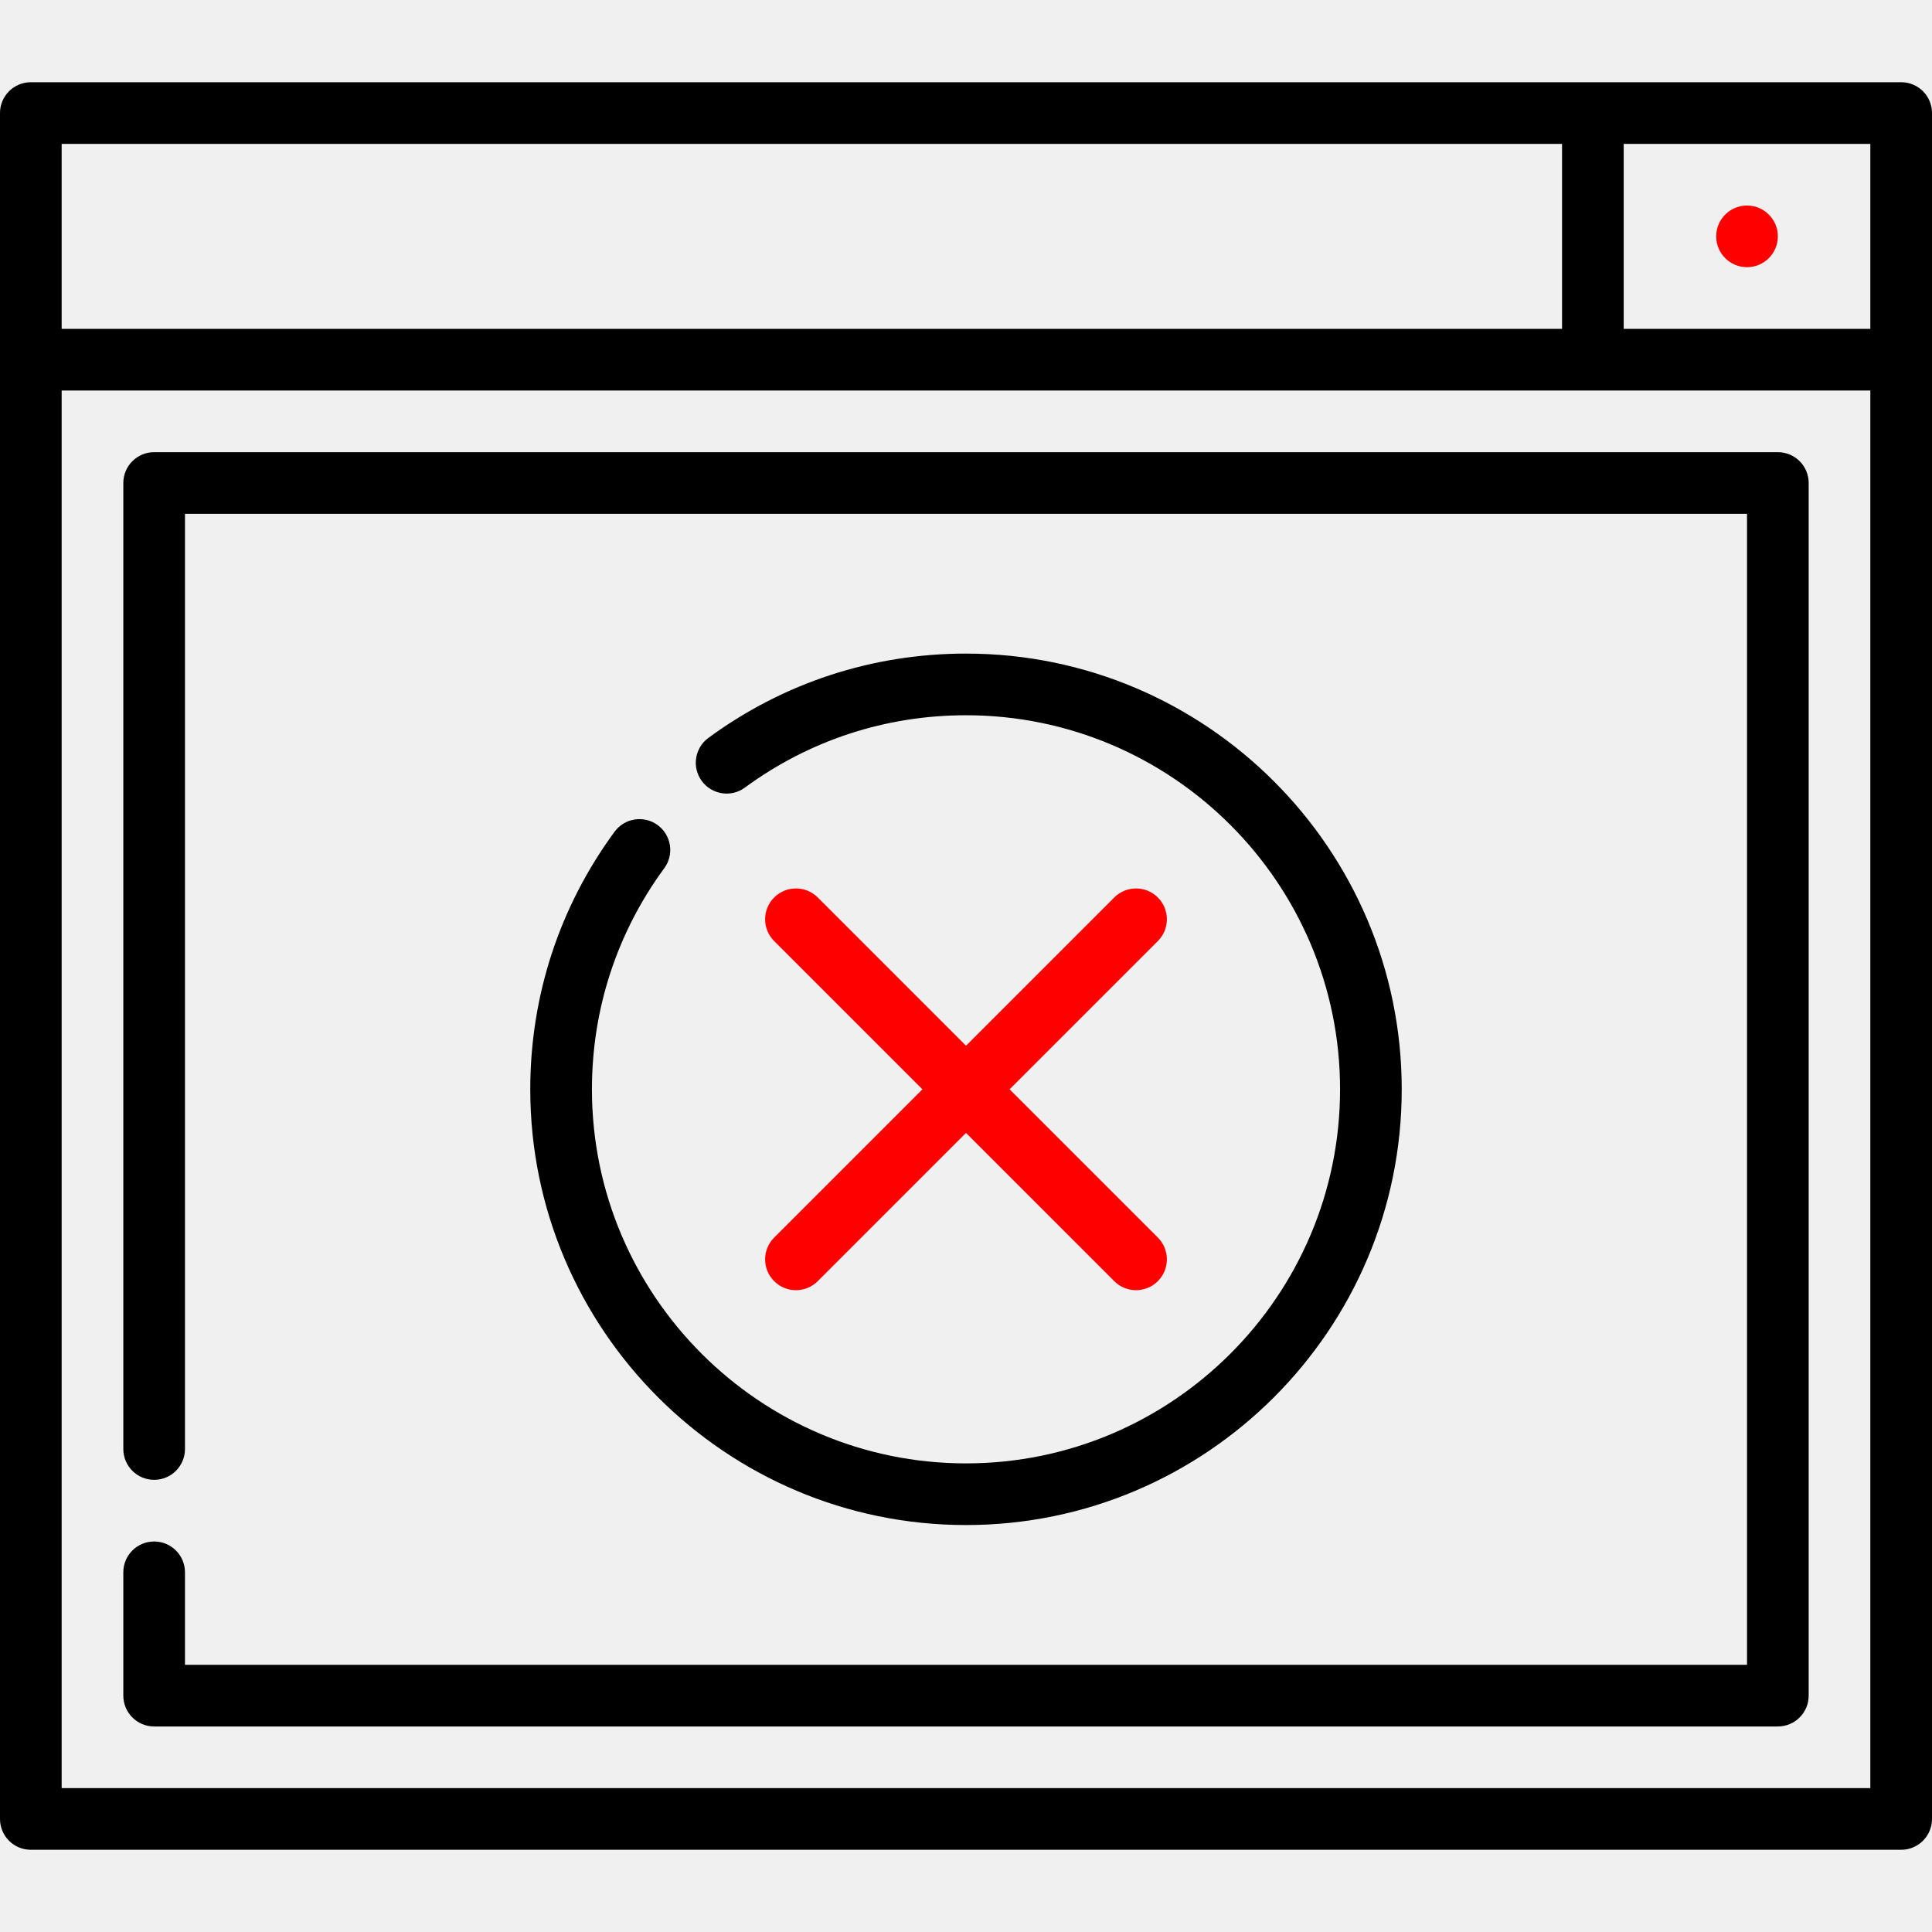
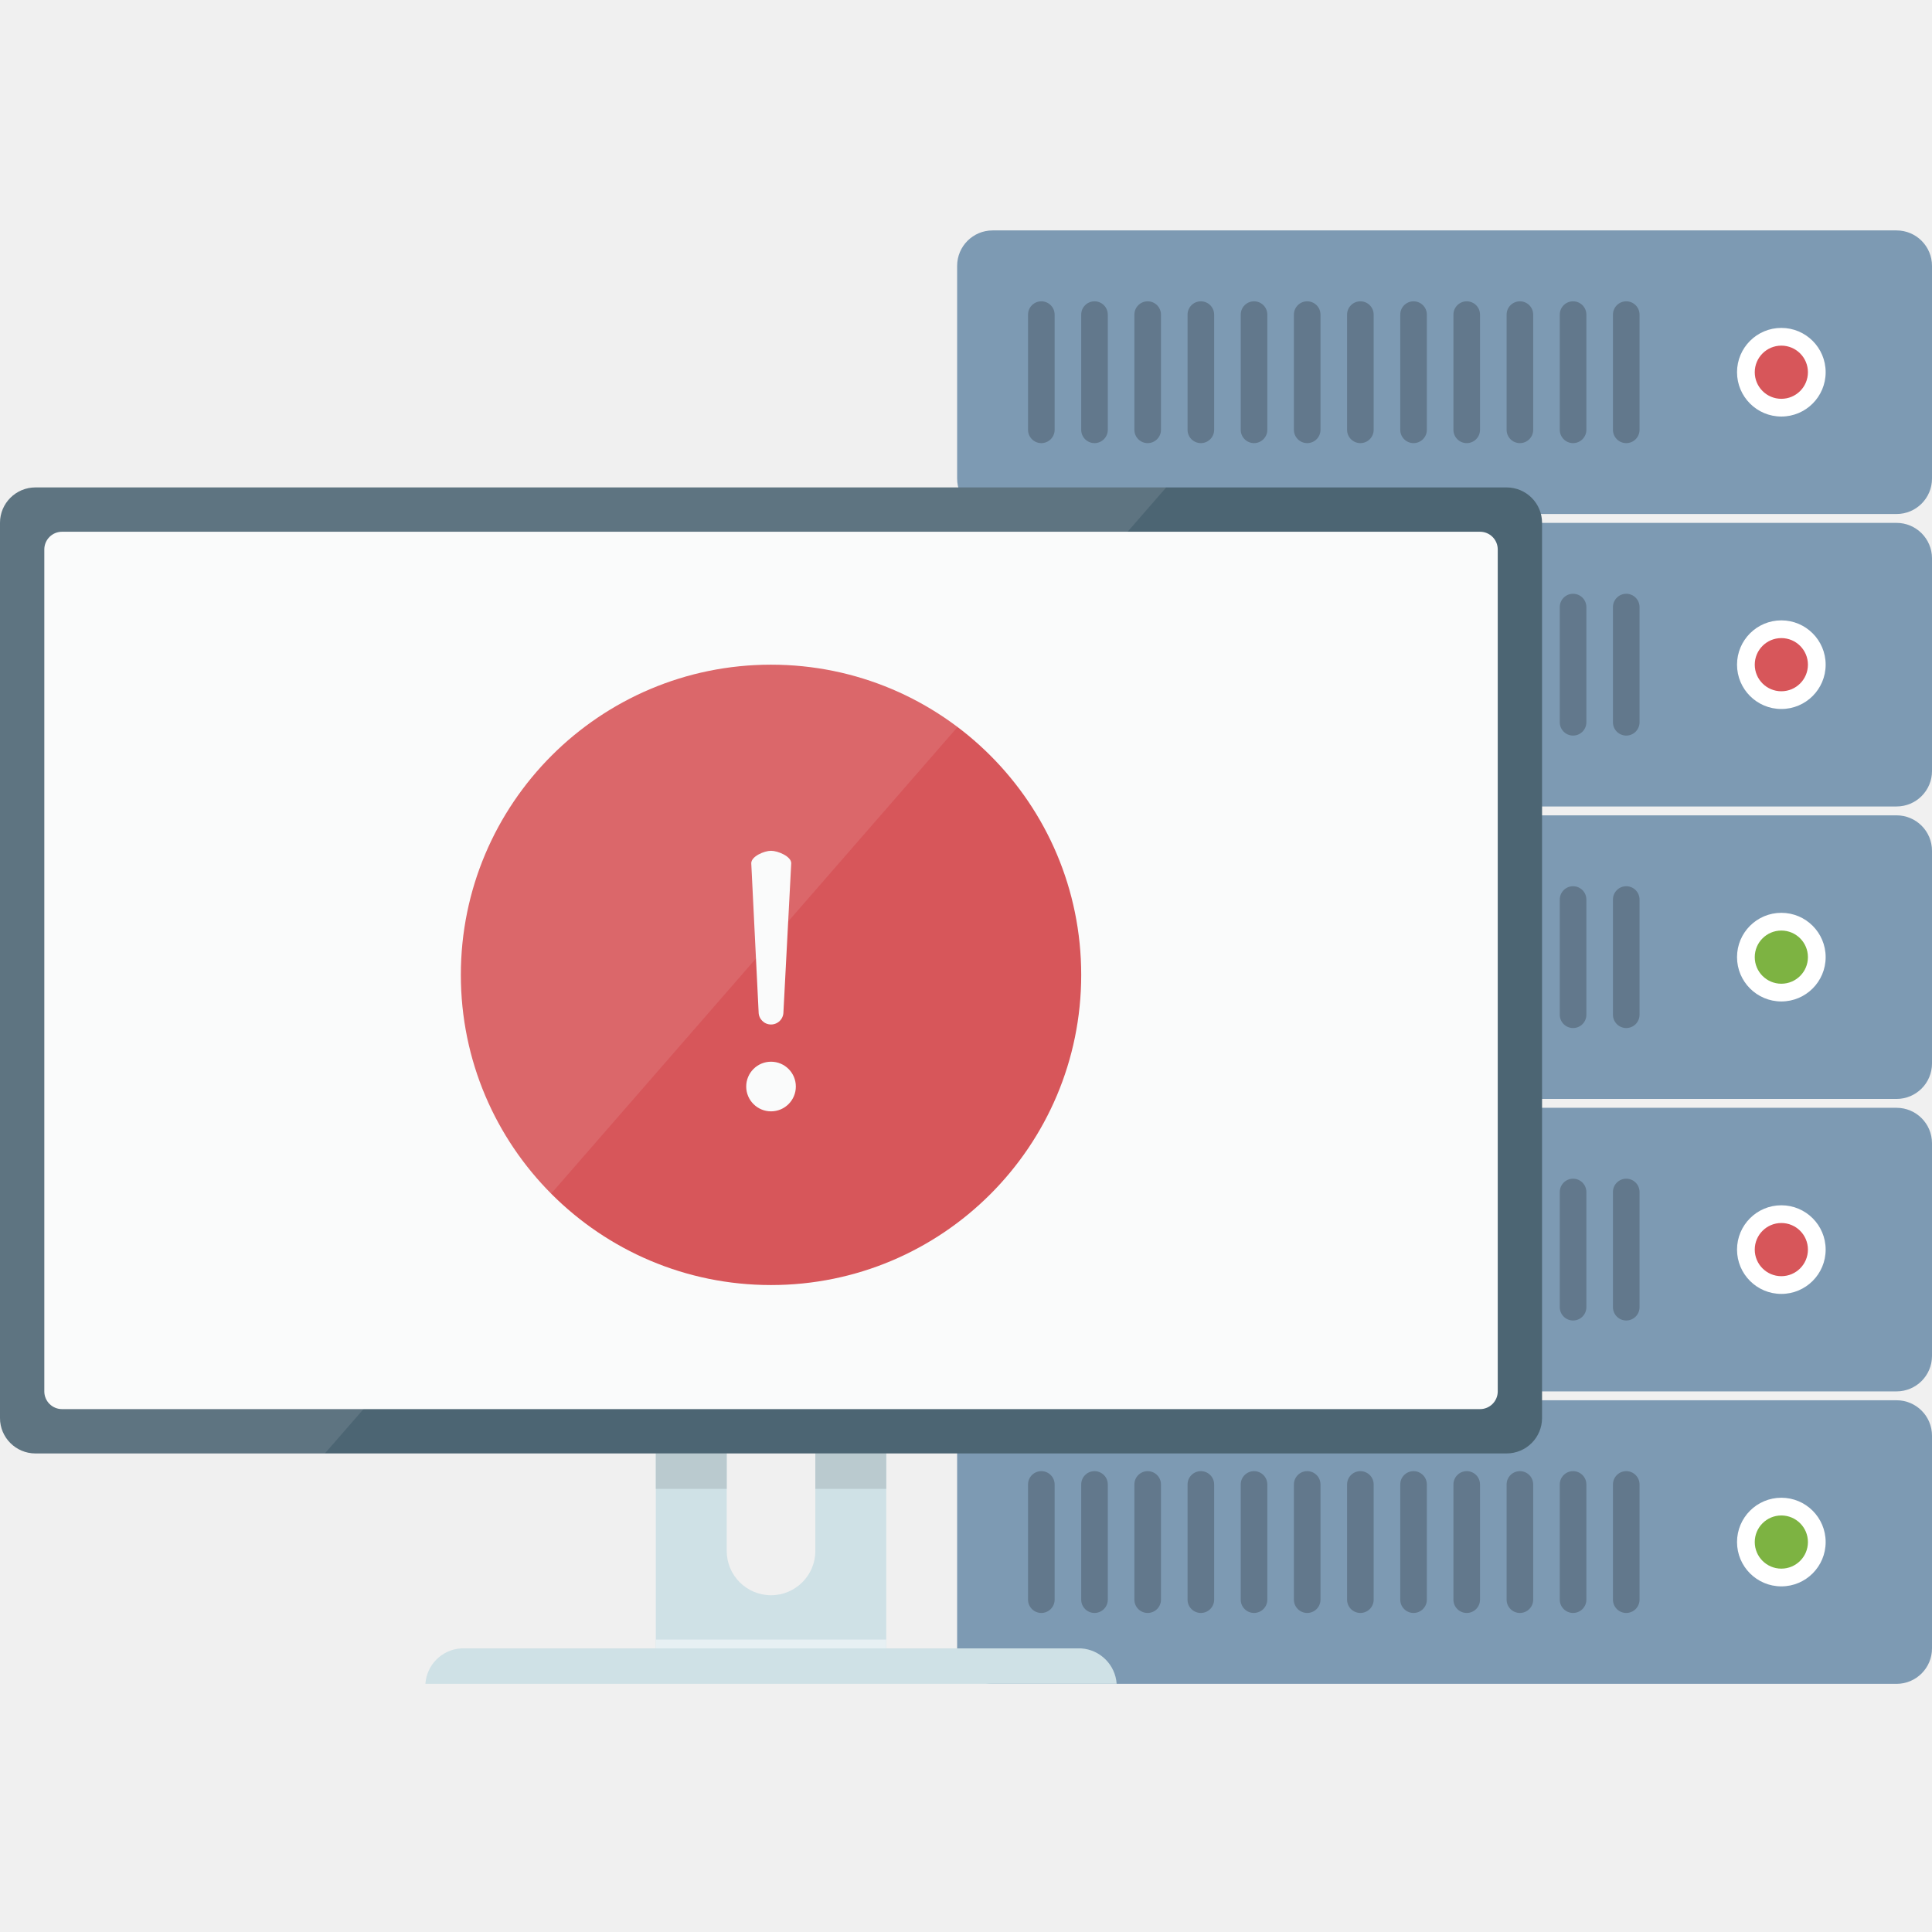
- <svg xmlns="http://www.w3.org/2000/svg" version="1.1" id="Layer_1" x="0px" y="0px" viewBox="0 0 512 512" style="enable-background:new 0 0 512 512;" xml:space="preserve">
-   <g>
-     <g>
-       <path d="M503.83,21.787H8.17c-4.512,0-8.17,3.657-8.17,8.17v452.085c0,4.513,3.658,8.17,8.17,8.17h495.66    c4.513,0,8.17-3.657,8.17-8.17V29.957C512,25.444,508.343,21.787,503.83,21.787z M16.34,38.128h397.617v49.021H16.34V38.128z     M495.66,473.872H16.34V103.489H495.66V473.872z M495.66,87.149h-65.362V38.128h65.362V87.149z" />
+ <svg xmlns="http://www.w3.org/2000/svg" id="Server_Error" data-name="Server Error" width="218" height="218" viewBox="0 0 218 218">
+   <defs>
+     <style>.cls-1{fill:#7d9ab3;}.cls-1,.cls-11,.cls-2,.cls-3,.cls-4,.cls-5,.cls-6{fill-rule:evenodd;}.cls-11,.cls-2{fill:#fff;}.cls-3{fill:#7db342;}.cls-4{fill:#62788c;}.cls-5{fill:#d7565a;}.cls-6{fill:#cfe1e6;}.cls-7{fill:#bacacf;}.cls-8{fill:#e7f0f3;}.cls-9{fill:#4c6573;}.cls-10{fill:#fafbfb;}.cls-11{opacity:0.1;}</style>
+   </defs>
+   <g id="Servers">
+     <g id="Server">
+       <path id="Body" class="cls-1" d="M112,158H214a4,4,0,0,1,4,4v24a4,4,0,0,1-4,4H112a4,4,0,0,1-4-4V162A4,4,0,0,1,112,158Z" />
+       <path id="Whote_Circle" data-name="Whote Circle" class="cls-2" d="M201,169a5,5,0,1,1-5,5A5,5,0,0,1,201,169Z" />
+       <path id="Dot" class="cls-3" d="M201,171a3,3,0,1,1-3,3A3,3,0,0,1,201,171Z" />
+       <g id="Grill">
+         <path class="cls-4" d="M117.5,166a1.5,1.5,0,0,0-1.5,1.5v13a1.5,1.5,0,0,0,3,0v-13A1.5,1.5,0,0,0,117.5,166Zm6,0a1.5,1.5,0,0,0-1.5,1.5v13a1.5,1.5,0,1,0,3,0v-13A1.5,1.5,0,0,0,123.5,166Zm6,0a1.5,1.5,0,0,0-1.5,1.5v13a1.5,1.5,0,1,0,3,0v-13A1.5,1.5,0,0,0,129.5,166Zm6,0a1.5,1.5,0,0,0-1.5,1.5v13a1.5,1.5,0,0,0,3,0v-13A1.5,1.5,0,0,0,135.5,166Zm6,0a1.5,1.5,0,0,0-1.5,1.5v13a1.5,1.5,0,0,0,3,0v-13A1.5,1.5,0,0,0,141.5,166Zm6,0a1.5,1.5,0,0,0-1.5,1.5v13a1.5,1.5,0,1,0,3,0v-13A1.5,1.5,0,0,0,147.5,166Zm6,0a1.5,1.5,0,0,0-1.5,1.5v13a1.5,1.5,0,1,0,3,0v-13A1.5,1.5,0,0,0,153.5,166Zm6,0a1.5,1.5,0,0,0-1.5,1.5v13a1.5,1.5,0,0,0,3,0v-13A1.5,1.5,0,0,0,159.5,166Zm6,0a1.5,1.5,0,0,0-1.5,1.5v13a1.5,1.5,0,1,0,3,0v-13A1.5,1.5,0,0,0,165.5,166Zm6,0a1.5,1.5,0,0,0-1.5,1.5v13a1.5,1.5,0,1,0,3,0v-13A1.5,1.5,0,0,0,171.5,166Zm6,0a1.5,1.5,0,0,0-1.5,1.5v13a1.5,1.5,0,0,0,3,0v-13A1.5,1.5,0,0,0,177.5,166Zm6,0a1.5,1.5,0,0,0-1.5,1.5v13a1.5,1.5,0,1,0,3,0v-13A1.5,1.5,0,0,0,183.5,166Z" />
+       </g>
+     </g>
+     <g id="Server-2" data-name="Server">
+       <path id="Body-2" data-name="Body" class="cls-1" d="M112,125H214a4,4,0,0,1,4,4v24a4,4,0,0,1-4,4H112a4,4,0,0,1-4-4V129A4,4,0,0,1,112,125Z" />
+       <path id="Whote_Circle-2" data-name="Whote Circle" class="cls-2" d="M201,136a5,5,0,1,1-5,5A5,5,0,0,1,201,136Z" />
+       <path id="Dot-2" data-name="Dot" class="cls-5" d="M201,138a3,3,0,1,1-3,3A3,3,0,0,1,201,138Z" />
+       <g id="Grill-2" data-name="Grill">
+         <path class="cls-4" d="M117.5,133a1.5,1.5,0,0,0-1.5,1.5v13a1.5,1.5,0,0,0,3,0v-13A1.5,1.5,0,0,0,117.5,133Zm6,0a1.5,1.5,0,0,0-1.5,1.5v13a1.5,1.5,0,1,0,3,0v-13A1.5,1.5,0,0,0,123.5,133Zm6,0a1.5,1.5,0,0,0-1.5,1.5v13a1.5,1.5,0,1,0,3,0v-13A1.5,1.5,0,0,0,129.5,133Zm6,0a1.5,1.5,0,0,0-1.5,1.5v13a1.5,1.5,0,0,0,3,0v-13A1.5,1.5,0,0,0,135.5,133Zm6,0a1.5,1.5,0,0,0-1.5,1.5v13a1.5,1.5,0,0,0,3,0v-13A1.5,1.5,0,0,0,141.5,133Zm6,0a1.5,1.5,0,0,0-1.5,1.5v13a1.5,1.5,0,1,0,3,0v-13A1.5,1.5,0,0,0,147.5,133Zm6,0a1.5,1.5,0,0,0-1.5,1.5v13a1.5,1.5,0,1,0,3,0v-13A1.5,1.5,0,0,0,153.5,133Zm6,0a1.5,1.5,0,0,0-1.5,1.5v13a1.5,1.5,0,0,0,3,0v-13A1.5,1.5,0,0,0,159.5,133Zm6,0a1.5,1.5,0,0,0-1.5,1.5v13a1.5,1.5,0,1,0,3,0v-13A1.5,1.5,0,0,0,165.5,133Zm6,0a1.5,1.5,0,0,0-1.5,1.5v13a1.5,1.5,0,1,0,3,0v-13A1.5,1.5,0,0,0,171.5,133Zm6,0a1.5,1.5,0,0,0-1.5,1.5v13a1.5,1.5,0,0,0,3,0v-13A1.5,1.5,0,0,0,177.5,133Zm6,0a1.5,1.5,0,0,0-1.5,1.5v13a1.5,1.5,0,1,0,3,0v-13A1.5,1.5,0,0,0,183.5,133Z" />
+       </g>
+     </g>
+     <g id="Server-3" data-name="Server">
+       <path id="Body-3" data-name="Body" class="cls-1" d="M112,92H214a4,4,0,0,1,4,4v24a4,4,0,0,1-4,4H112a4,4,0,0,1-4-4V96A4,4,0,0,1,112,92Z" />
+       <path id="Whote_Circle-3" data-name="Whote Circle" class="cls-2" d="M201,103a5,5,0,1,1-5,5A5,5,0,0,1,201,103Z" />
+       <path id="Dot-3" data-name="Dot" class="cls-3" d="M201,105a3,3,0,1,1-3,3A3,3,0,0,1,201,105Z" />
+       <g id="Grill-3" data-name="Grill">
+         <path class="cls-4" d="M117.5,100a1.5,1.5,0,0,0-1.5,1.5v13a1.5,1.5,0,0,0,3,0v-13A1.5,1.5,0,0,0,117.5,100Zm6,0a1.5,1.5,0,0,0-1.5,1.5v13a1.5,1.5,0,1,0,3,0v-13A1.5,1.5,0,0,0,123.5,100Zm6,0a1.5,1.5,0,0,0-1.5,1.5v13a1.5,1.5,0,1,0,3,0v-13A1.5,1.5,0,0,0,129.5,100Zm6,0a1.5,1.5,0,0,0-1.5,1.5v13a1.5,1.5,0,0,0,3,0v-13A1.5,1.5,0,0,0,135.5,100Zm6,0a1.5,1.5,0,0,0-1.5,1.5v13a1.5,1.5,0,0,0,3,0v-13A1.5,1.5,0,0,0,141.5,100Zm6,0a1.5,1.5,0,0,0-1.5,1.5v13a1.5,1.5,0,1,0,3,0v-13A1.5,1.5,0,0,0,147.5,100Zm6,0a1.5,1.5,0,0,0-1.5,1.5v13a1.5,1.5,0,1,0,3,0v-13A1.5,1.5,0,0,0,153.5,100Zm6,0a1.5,1.5,0,0,0-1.5,1.5v13a1.5,1.5,0,0,0,3,0v-13A1.5,1.5,0,0,0,159.5,100Zm6,0a1.5,1.5,0,0,0-1.5,1.5v13a1.5,1.5,0,1,0,3,0v-13A1.5,1.5,0,0,0,165.5,100Zm6,0a1.5,1.5,0,0,0-1.5,1.5v13a1.5,1.5,0,1,0,3,0v-13A1.5,1.5,0,0,0,171.5,100Zm6,0a1.5,1.5,0,0,0-1.5,1.5v13a1.5,1.5,0,0,0,3,0v-13A1.5,1.5,0,0,0,177.5,100Zm6,0a1.5,1.5,0,0,0-1.5,1.5v13a1.5,1.5,0,1,0,3,0v-13A1.5,1.5,0,0,0,183.5,100Z" />
+       </g>
+     </g>
+     <g id="Server-4" data-name="Server">
+       <path id="Body-4" data-name="Body" class="cls-1" d="M112,59H214a4,4,0,0,1,4,4V87a4,4,0,0,1-4,4H112a4,4,0,0,1-4-4V63A4,4,0,0,1,112,59Z" />
+       <path id="Whote_Circle-4" data-name="Whote Circle" class="cls-2" d="M201,70a5,5,0,1,1-5,5A5,5,0,0,1,201,70Z" />
+       <path id="Dot-4" data-name="Dot" class="cls-5" d="M201,72a3,3,0,1,1-3,3A3,3,0,0,1,201,72Z" />
+       <g id="Grill-4" data-name="Grill">
+         <path class="cls-4" d="M117.5,67a1.5,1.5,0,0,0-1.5,1.5v13a1.5,1.5,0,0,0,3,0v-13A1.5,1.5,0,0,0,117.5,67Zm6,0a1.5,1.5,0,0,0-1.5,1.5v13a1.5,1.5,0,1,0,3,0v-13A1.5,1.5,0,0,0,123.5,67Zm6,0a1.5,1.5,0,0,0-1.5,1.5v13a1.5,1.5,0,1,0,3,0v-13A1.5,1.5,0,0,0,129.5,67Zm6,0a1.5,1.5,0,0,0-1.5,1.5v13a1.5,1.5,0,0,0,3,0v-13A1.5,1.5,0,0,0,135.5,67Zm6,0a1.5,1.5,0,0,0-1.5,1.5v13a1.5,1.5,0,0,0,3,0v-13A1.5,1.5,0,0,0,141.5,67Zm6,0a1.5,1.5,0,0,0-1.5,1.5v13a1.5,1.5,0,1,0,3,0v-13A1.5,1.5,0,0,0,147.5,67Zm6,0a1.5,1.5,0,0,0-1.5,1.5v13a1.5,1.5,0,1,0,3,0v-13A1.5,1.5,0,0,0,153.5,67Zm6,0a1.5,1.5,0,0,0-1.5,1.5v13a1.5,1.5,0,0,0,3,0v-13A1.5,1.5,0,0,0,159.5,67Zm6,0a1.5,1.5,0,0,0-1.5,1.5v13a1.5,1.5,0,1,0,3,0v-13A1.5,1.5,0,0,0,165.5,67Zm6,0a1.5,1.5,0,0,0-1.5,1.5v13a1.5,1.5,0,1,0,3,0v-13A1.5,1.5,0,0,0,171.5,67Zm6,0a1.5,1.5,0,0,0-1.5,1.5v13a1.5,1.5,0,0,0,3,0v-13A1.5,1.5,0,0,0,177.5,67Zm6,0a1.5,1.5,0,0,0-1.5,1.5v13a1.5,1.5,0,1,0,3,0v-13A1.5,1.5,0,0,0,183.5,67Z" />
+       </g>
+     </g>
+     <g id="Server-5" data-name="Server">
+       <path id="Body-5" data-name="Body" class="cls-1" d="M112,26H214a4,4,0,0,1,4,4V54a4,4,0,0,1-4,4H112a4,4,0,0,1-4-4V30A4,4,0,0,1,112,26Z" />
+       <path id="Whote_Circle-5" data-name="Whote Circle" class="cls-2" d="M201,37a5,5,0,1,1-5,5A5,5,0,0,1,201,37Z" />
+       <path id="Dot-5" data-name="Dot" class="cls-5" d="M201,39a3,3,0,1,1-3,3A3,3,0,0,1,201,39Z" />
+       <g id="Grill-5" data-name="Grill">
+         <path class="cls-4" d="M117.5,34a1.5,1.5,0,0,0-1.5,1.5v13a1.5,1.5,0,0,0,3,0v-13A1.5,1.5,0,0,0,117.5,34Zm6,0a1.5,1.5,0,0,0-1.5,1.5v13a1.5,1.5,0,1,0,3,0v-13A1.5,1.5,0,0,0,123.5,34Zm6,0a1.5,1.5,0,0,0-1.5,1.5v13a1.5,1.5,0,1,0,3,0v-13A1.5,1.5,0,0,0,129.5,34Zm6,0a1.5,1.5,0,0,0-1.5,1.5v13a1.5,1.5,0,0,0,3,0v-13A1.5,1.5,0,0,0,135.5,34Zm6,0a1.5,1.5,0,0,0-1.5,1.5v13a1.5,1.5,0,0,0,3,0v-13A1.5,1.5,0,0,0,141.5,34Zm6,0a1.5,1.5,0,0,0-1.5,1.5v13a1.5,1.5,0,1,0,3,0v-13A1.5,1.5,0,0,0,147.5,34Zm6,0a1.5,1.5,0,0,0-1.5,1.5v13a1.5,1.5,0,1,0,3,0v-13A1.5,1.5,0,0,0,153.5,34Zm6,0a1.5,1.5,0,0,0-1.5,1.5v13a1.5,1.5,0,0,0,3,0v-13A1.5,1.5,0,0,0,159.5,34Zm6,0a1.5,1.5,0,0,0-1.5,1.5v13a1.5,1.5,0,1,0,3,0v-13A1.5,1.5,0,0,0,165.5,34Zm6,0a1.5,1.5,0,0,0-1.5,1.5v13a1.5,1.5,0,1,0,3,0v-13A1.5,1.5,0,0,0,171.5,34Zm6,0a1.5,1.5,0,0,0-1.5,1.5v13a1.5,1.5,0,0,0,3,0v-13A1.5,1.5,0,0,0,177.5,34Zm6,0a1.5,1.5,0,0,0-1.5,1.5v13a1.5,1.5,0,1,0,3,0v-13A1.5,1.5,0,0,0,183.5,34Z" />
+       </g>
    </g>
  </g>
-   <g>
-     <g>
-       <path d="M471.149,119.83H40.851c-4.512,0-8.17,3.657-8.17,8.17v256c0,4.513,3.658,8.17,8.17,8.17s8.17-3.657,8.17-8.17V136.17    h413.957v305.021H49.021v-24.511c0-4.513-3.658-8.17-8.17-8.17s-8.17,3.657-8.17,8.17v32.681c0,4.513,3.658,8.17,8.17,8.17    h430.298c4.513,0,8.17-3.657,8.17-8.17V128C479.319,123.487,475.662,119.83,471.149,119.83z" />
+   <g id="Screen">
+     <g id="Screen_Leg" data-name="Screen Leg">
+       <path class="cls-6" d="M122,186H100V151H74v35H52a4.3,4.3,0,0,0-4,4h78A4.3,4.3,0,0,0,122,186ZM92,175a5,5,0,1,1-10,0V159H92v16Z" />
    </g>
+     <rect id="Screen_Leg_Shadow" data-name="Screen Leg Shadow" class="cls-7" x="92" y="164" width="8" height="4" />
+     <rect id="Screen_Leg_Shadow-2" data-name="Screen Leg Shadow" class="cls-7" x="74" y="164" width="8" height="4" />
+     <rect id="Screen_Leg_Highlight" data-name="Screen Leg Highlight" class="cls-8" x="74" y="185" width="26" height="1" />
+     <rect id="Screen-2" data-name="Screen" class="cls-9" y="55" width="174" height="109" rx="4" ry="4" />
+     <rect id="Screen_Pixels" data-name="Screen Pixels" class="cls-10" x="5" y="60" width="164" height="99" rx="2" ry="2" />
+     <g id="Error">
+       <path class="cls-5" d="M87,75a35,35,0,1,0,35,35A35,35,0,0,0,87,75Zm0,21c0.77,0,2.28.63,2.28,1.4L88.4,114.2a1.4,1.4,0,0,1-2.8,0L84.77,97.4C84.77,96.63,86.23,96,87,96Zm0,29.4a2.8,2.8,0,1,1,2.8-2.8A2.8,2.8,0,0,1,87,125.4Z" />
+     </g>
+     <path id="Reflection" class="cls-11" d="M4,55H131.59L36.66,164H4a4,4,0,0,1-4-4V59A4,4,0,0,1,4,55Z" />
  </g>
-   <g>
-     <g>
-       <circle fill="red" cx="462.979" cy="62.638" r="8.17" />
-     </g>
-   </g>
-   <g>
-     <g>
-       <path d="M256,173.208c-24.755,0-48.362,7.727-68.27,22.343c-3.637,2.671-4.422,7.785-1.751,11.421    c2.671,3.638,7.786,4.421,11.421,1.751c17.084-12.544,37.349-19.174,58.6-19.174c54.662,0,99.132,44.47,99.132,99.132    s-44.47,99.132-99.132,99.132s-99.132-44.47-99.132-99.132c0-21.252,6.63-41.516,19.174-58.6c2.671-3.637,1.887-8.75-1.75-11.421    c-3.637-2.668-8.751-1.887-11.421,1.751c-14.618,19.907-22.344,43.515-22.344,68.27c0,63.671,51.8,115.472,115.472,115.472    c63.671,0,115.472-51.801,115.472-115.472S319.671,173.208,256,173.208z" />
-     </g>
-   </g>
-   <g>
-     <g>
-       <path fill="red" d="M267.555,288.681l39.286-39.286c3.191-3.192,3.191-8.364,0-11.555c-3.192-3.19-8.364-3.19-11.555,0L256,277.126    l-39.286-39.286c-3.191-3.19-8.364-3.19-11.554,0c-3.191,3.192-3.191,8.364,0,11.555l39.285,39.286l-39.285,39.286    c-3.191,3.191-3.191,8.363,0,11.555c1.595,1.595,3.686,2.392,5.777,2.392c2.091,0,4.182-0.797,5.777-2.392L256,300.236    l39.285,39.286c1.596,1.595,3.686,2.392,5.778,2.392c2.09,0,4.182-0.797,5.778-2.392c3.191-3.192,3.191-8.364,0-11.555    L267.555,288.681z" />
-     </g>
-   </g>
-   <g>
- </g>
-   <g>
- </g>
-   <g>
- </g>
-   <g>
- </g>
-   <g>
- </g>
-   <g>
- </g>
-   <g>
- </g>
-   <g>
- </g>
-   <g>
- </g>
-   <g>
- </g>
-   <g>
- </g>
-   <g>
- </g>
-   <g>
- </g>
-   <g>
- </g>
-   <g>
- </g>
</svg>
